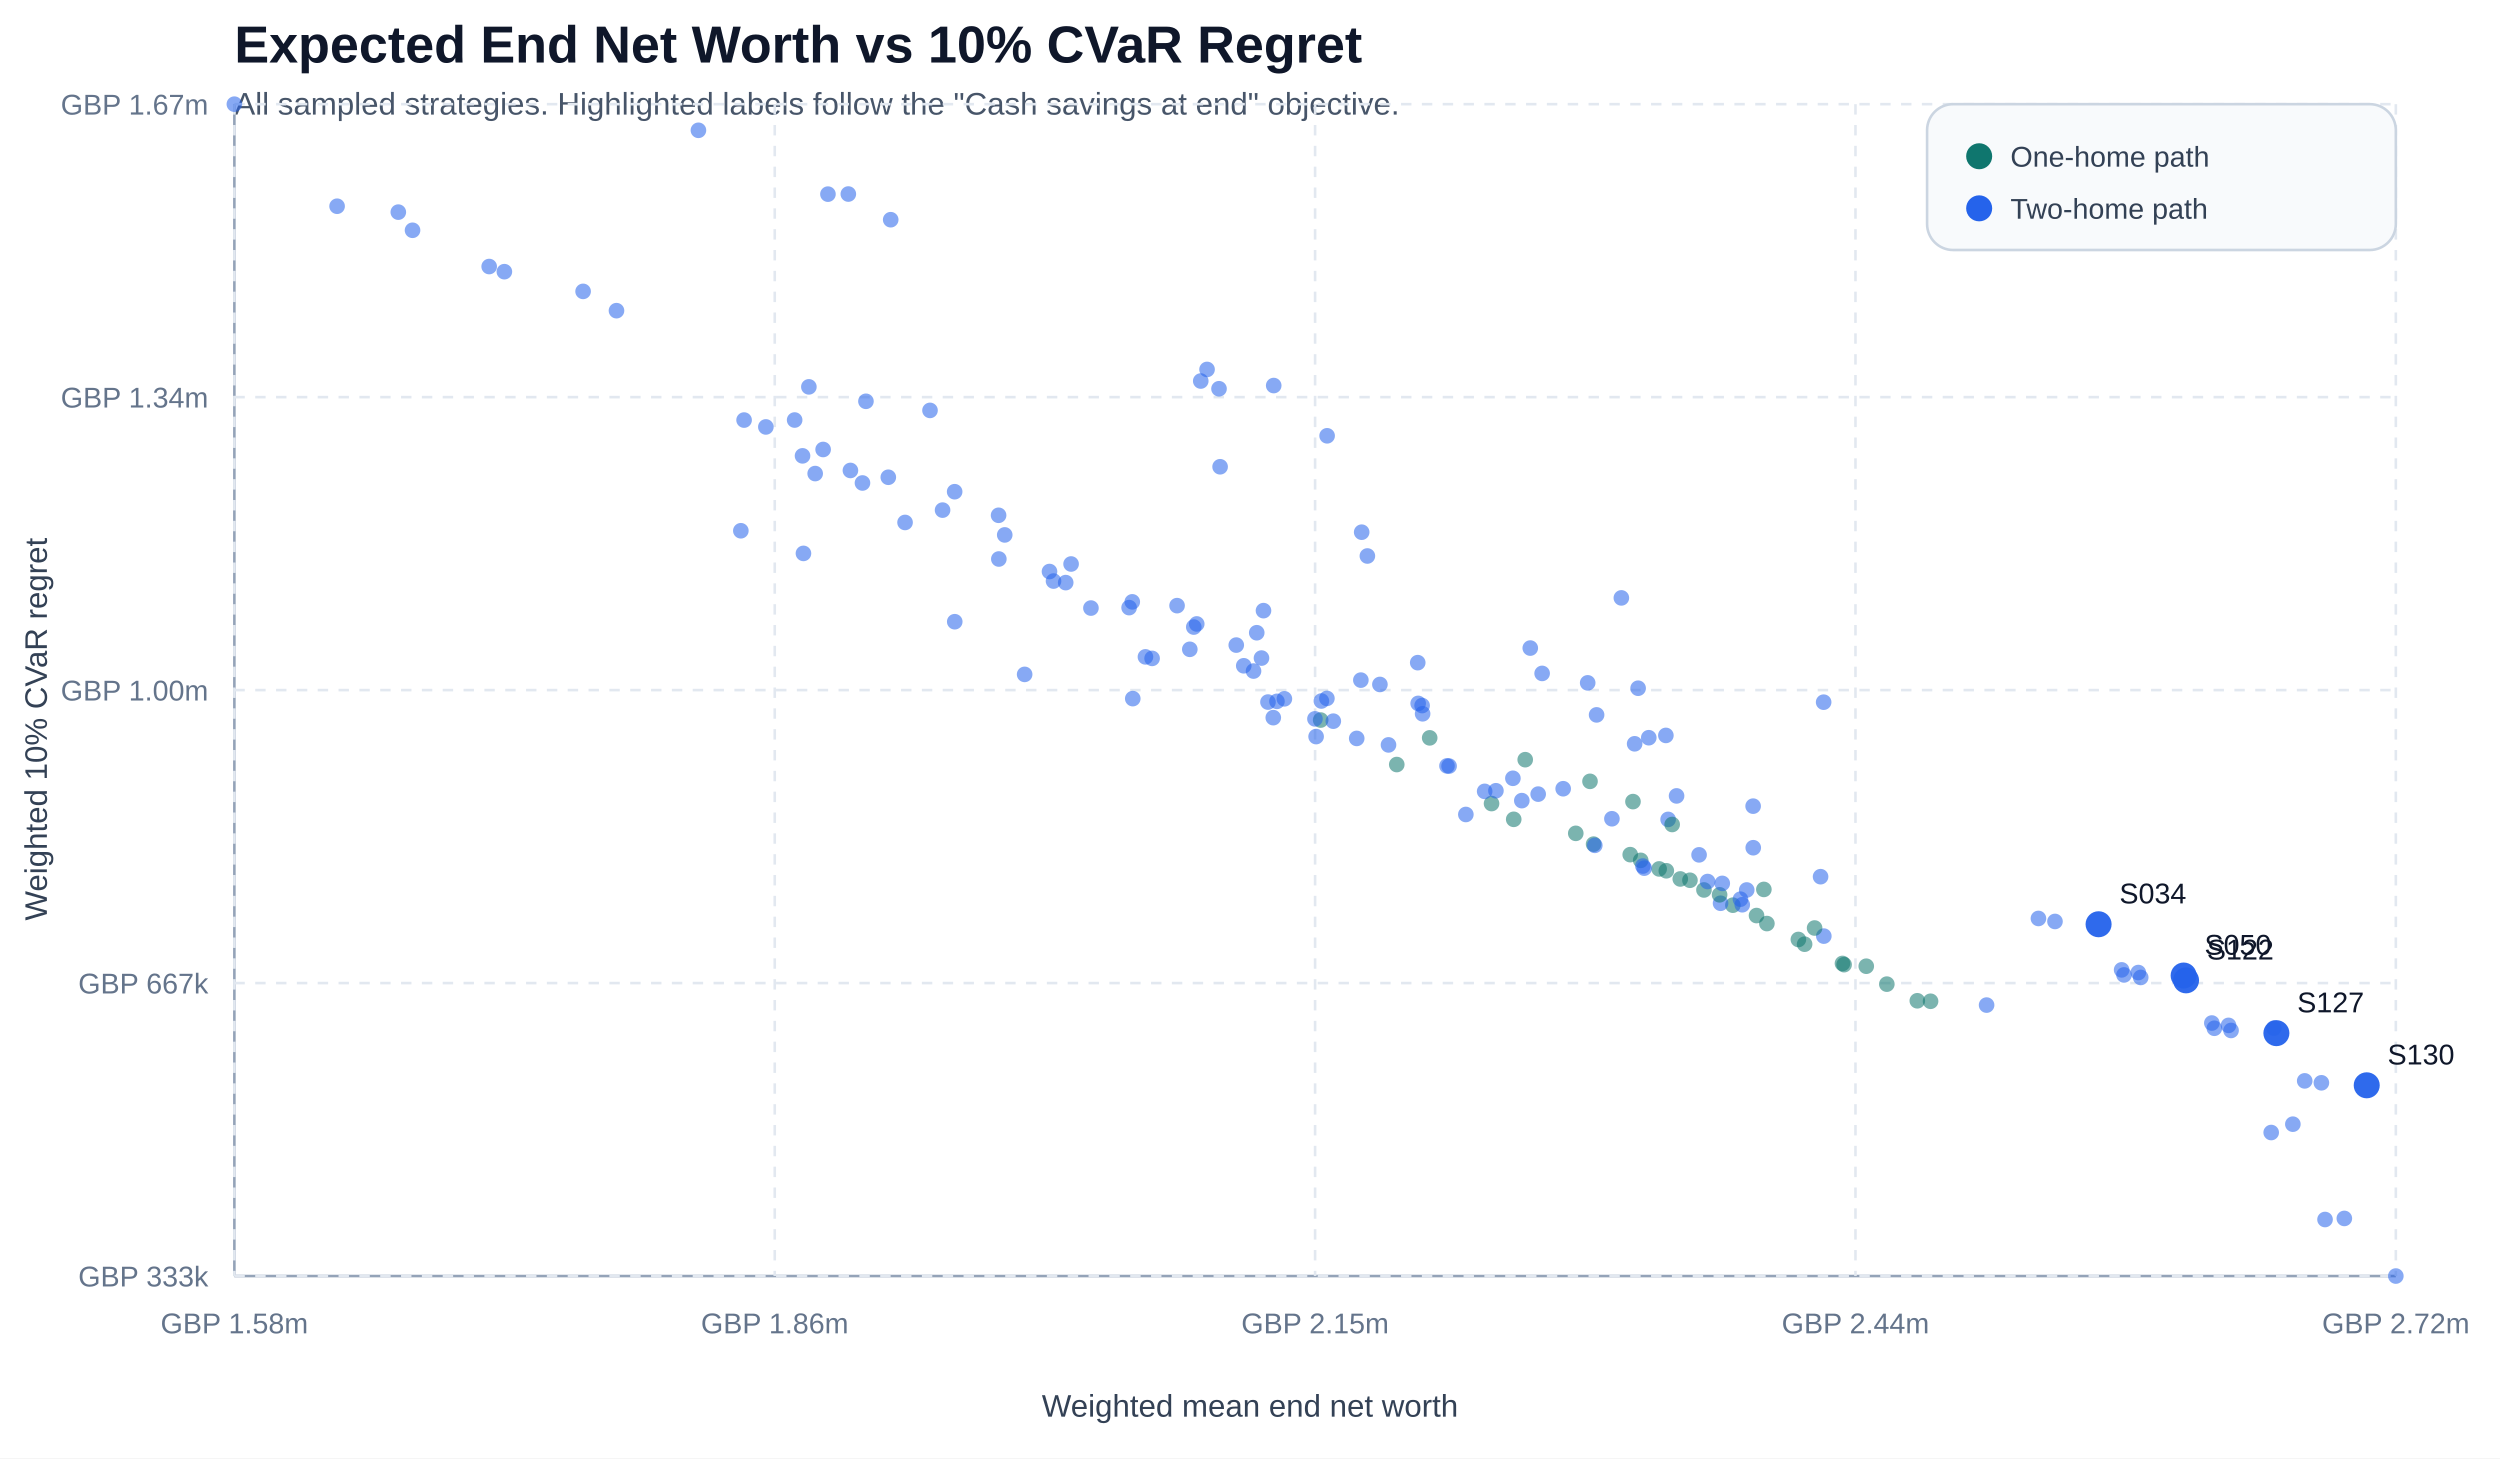
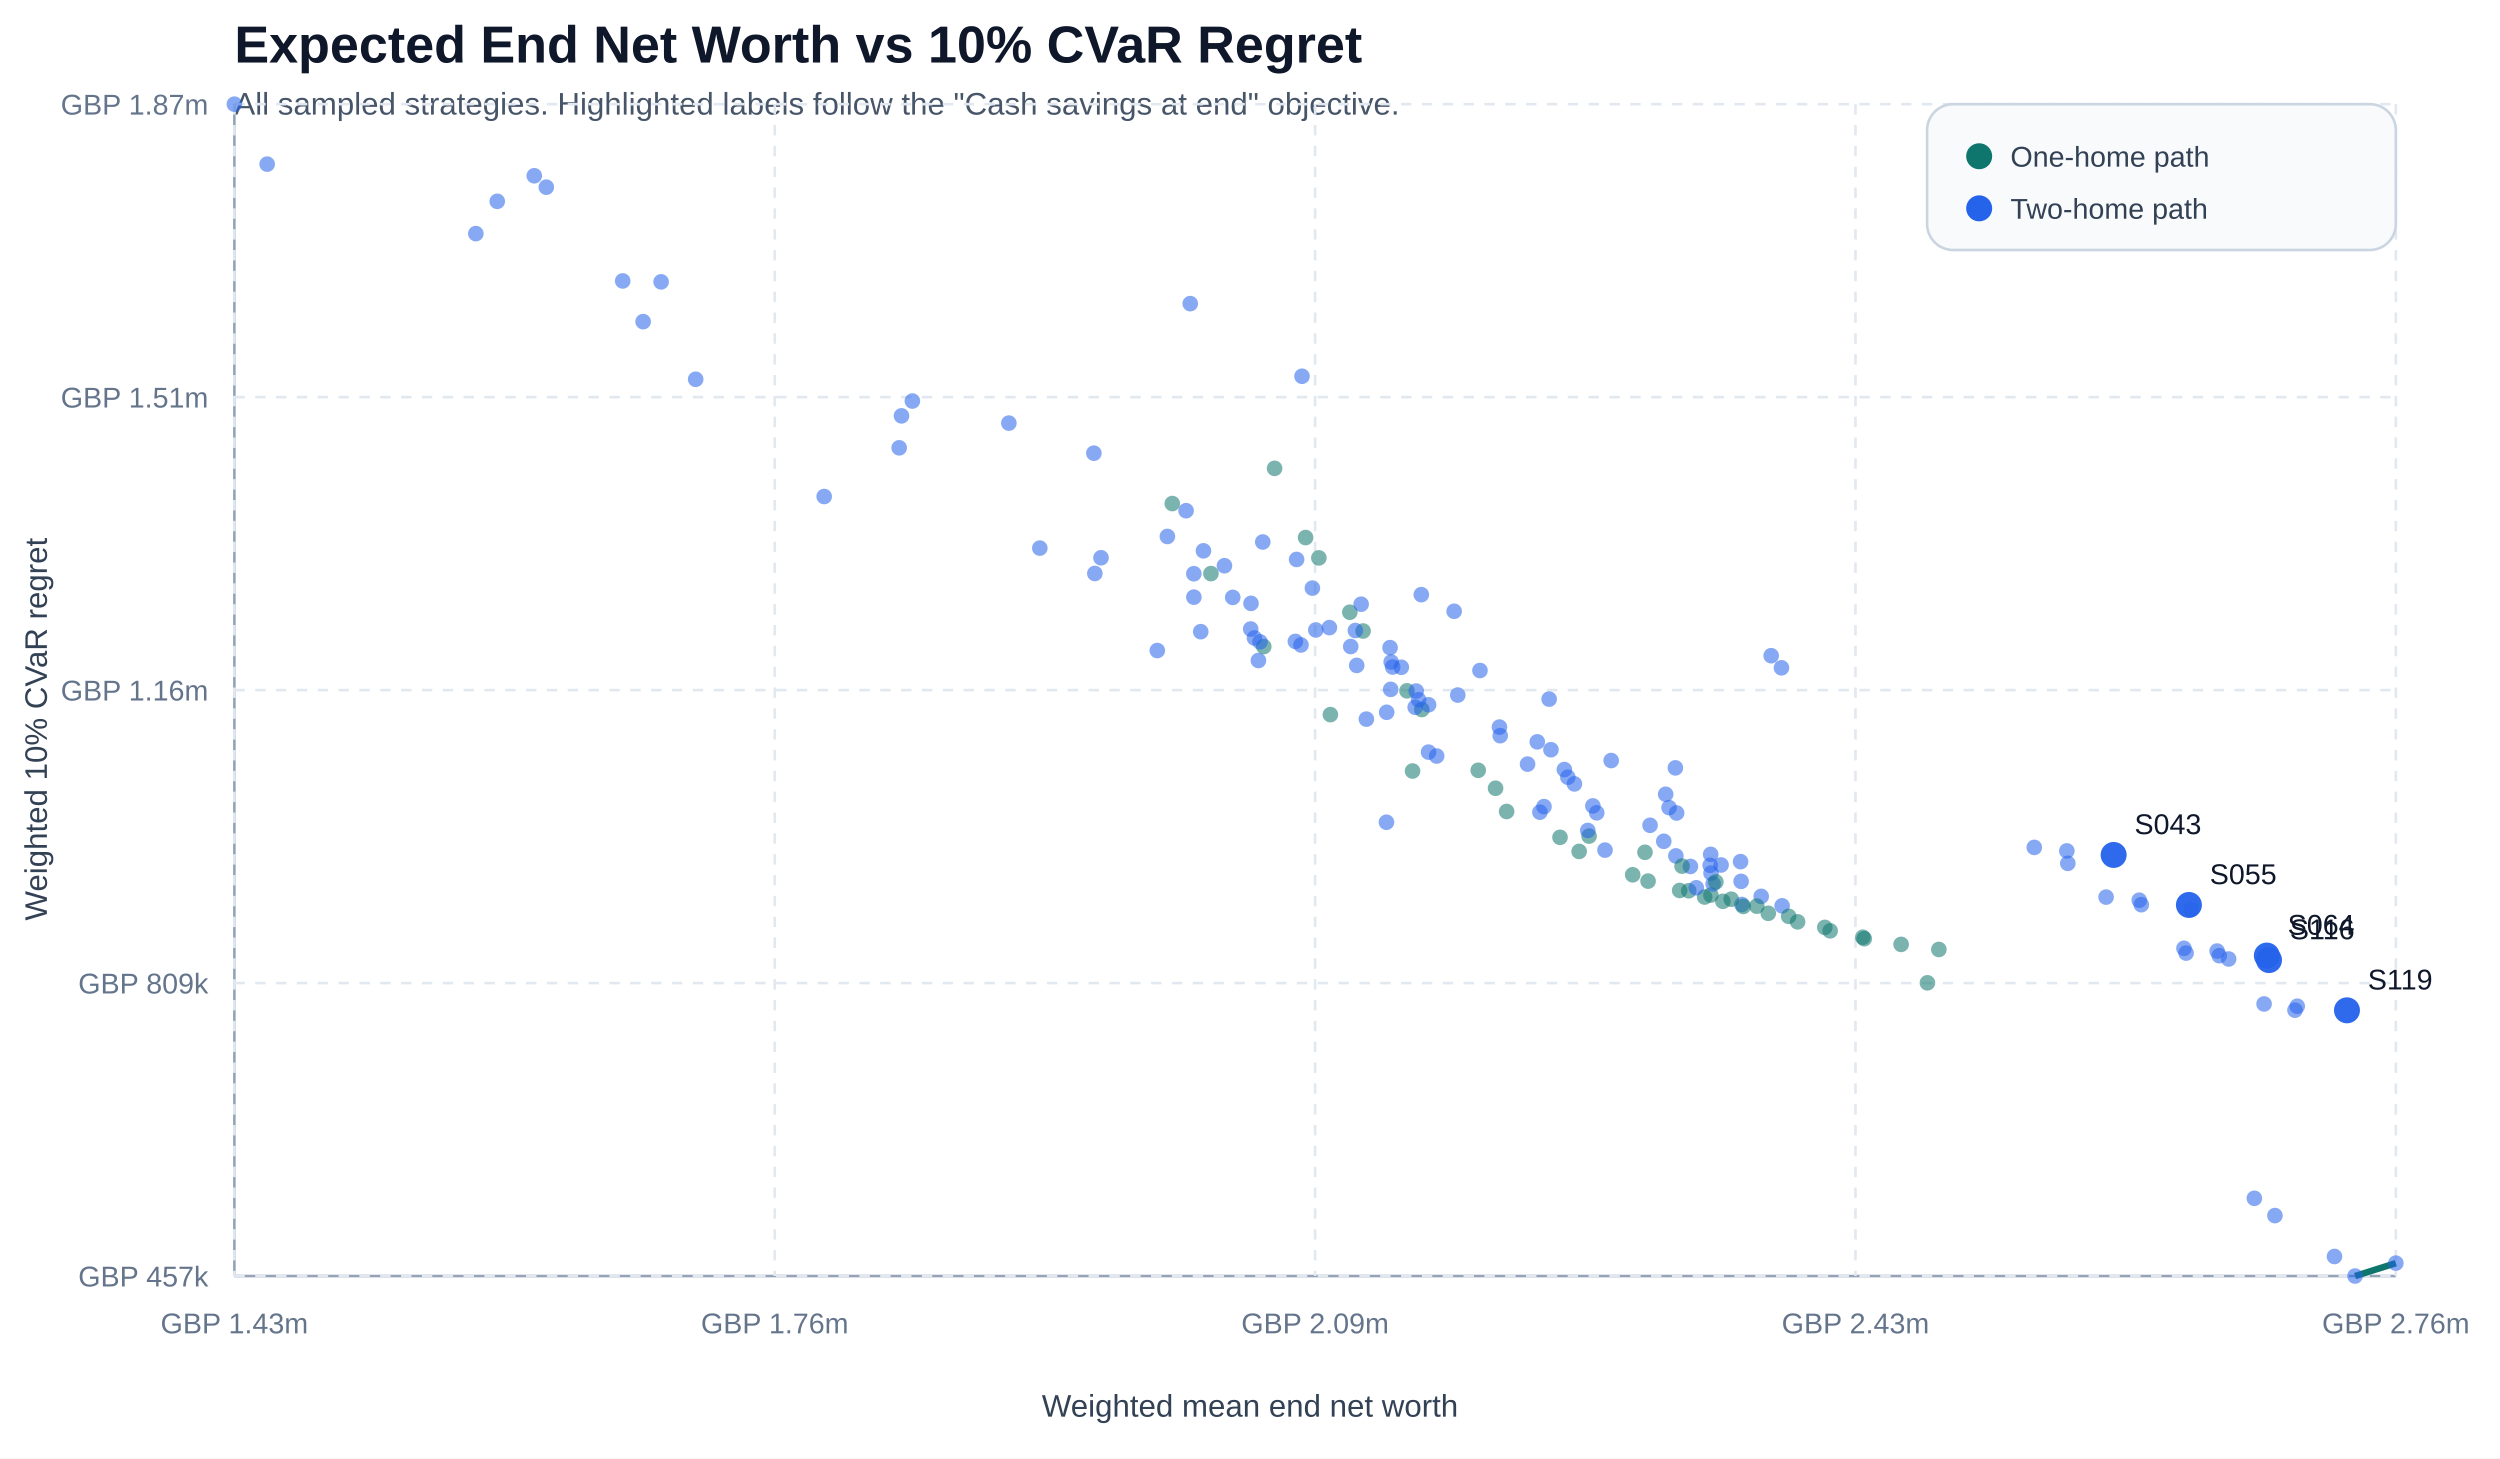
<svg xmlns="http://www.w3.org/2000/svg" width="960" height="560" viewBox="0 0 960 560">
  <rect width="960" height="560" fill="#ffffff" />
  <text x="90" y="24" font-size="20" font-family="Arial, sans-serif" font-weight="700" fill="#0f172a">Expected End Net Worth vs 10% CVaR Regret</text>
  <text x="90" y="44" font-size="12" font-family="Arial, sans-serif" fill="#475569">All sampled strategies. Highlighted labels follow the "Cash savings at end" objective.</text>
  <line x1="90" y1="490" x2="920" y2="490" stroke="#94a3b8" />
  <line x1="90" y1="40" x2="90" y2="490" stroke="#94a3b8" />
  <line x1="90" y1="40" x2="90" y2="490" stroke="#e2e8f0" stroke-dasharray="4 4" />
  <line x1="90" y1="490" x2="920" y2="490" stroke="#e2e8f0" stroke-dasharray="4 4" />
-   <text x="90" y="512" text-anchor="middle" font-size="11" font-family="Arial, sans-serif" fill="#64748b">GBP 1.58m</text>
-   <text x="80" y="494" text-anchor="end" font-size="11" font-family="Arial, sans-serif" fill="#64748b">GBP 333k</text>
+   <text x="90" y="512" text-anchor="middle" font-size="11" font-family="Arial, sans-serif" fill="#64748b">GBP 1.43m</text>
+   <text x="80" y="494" text-anchor="end" font-size="11" font-family="Arial, sans-serif" fill="#64748b">GBP 457k</text>
  <line x1="297.5" y1="40" x2="297.5" y2="490" stroke="#e2e8f0" stroke-dasharray="4 4" />
  <line x1="90" y1="377.5" x2="920" y2="377.5" stroke="#e2e8f0" stroke-dasharray="4 4" />
-   <text x="297.5" y="512" text-anchor="middle" font-size="11" font-family="Arial, sans-serif" fill="#64748b">GBP 1.86m</text>
-   <text x="80" y="381.5" text-anchor="end" font-size="11" font-family="Arial, sans-serif" fill="#64748b">GBP 667k</text>
+   <text x="297.5" y="512" text-anchor="middle" font-size="11" font-family="Arial, sans-serif" fill="#64748b">GBP 1.76m</text>
+   <text x="80" y="381.5" text-anchor="end" font-size="11" font-family="Arial, sans-serif" fill="#64748b">GBP 809k</text>
  <line x1="505" y1="40" x2="505" y2="490" stroke="#e2e8f0" stroke-dasharray="4 4" />
  <line x1="90" y1="265" x2="920" y2="265" stroke="#e2e8f0" stroke-dasharray="4 4" />
-   <text x="505" y="512" text-anchor="middle" font-size="11" font-family="Arial, sans-serif" fill="#64748b">GBP 2.15m</text>
-   <text x="80" y="269" text-anchor="end" font-size="11" font-family="Arial, sans-serif" fill="#64748b">GBP 1.00m</text>
+   <text x="505" y="512" text-anchor="middle" font-size="11" font-family="Arial, sans-serif" fill="#64748b">GBP 2.09m</text>
+   <text x="80" y="269" text-anchor="end" font-size="11" font-family="Arial, sans-serif" fill="#64748b">GBP 1.16m</text>
  <line x1="712.5" y1="40" x2="712.5" y2="490" stroke="#e2e8f0" stroke-dasharray="4 4" />
  <line x1="90" y1="152.5" x2="920" y2="152.5" stroke="#e2e8f0" stroke-dasharray="4 4" />
-   <text x="712.5" y="512" text-anchor="middle" font-size="11" font-family="Arial, sans-serif" fill="#64748b">GBP 2.44m</text>
-   <text x="80" y="156.5" text-anchor="end" font-size="11" font-family="Arial, sans-serif" fill="#64748b">GBP 1.34m</text>
+   <text x="712.5" y="512" text-anchor="middle" font-size="11" font-family="Arial, sans-serif" fill="#64748b">GBP 2.43m</text>
+   <text x="80" y="156.5" text-anchor="end" font-size="11" font-family="Arial, sans-serif" fill="#64748b">GBP 1.51m</text>
  <line x1="920" y1="40" x2="920" y2="490" stroke="#e2e8f0" stroke-dasharray="4 4" />
  <line x1="90" y1="40" x2="920" y2="40" stroke="#e2e8f0" stroke-dasharray="4 4" />
-   <text x="920" y="512" text-anchor="middle" font-size="11" font-family="Arial, sans-serif" fill="#64748b">GBP 2.72m</text>
-   <text x="80" y="44" text-anchor="end" font-size="11" font-family="Arial, sans-serif" fill="#64748b">GBP 1.67m</text>
-   <polyline points="920,490" fill="none" stroke="#0f766e" stroke-width="2.5" />
-   <circle cx="536.357" cy="293.584" r="3" fill="#0f766e" opacity="0.55" />
-   <circle cx="581.266" cy="314.62" r="3" fill="#0f766e" opacity="0.55" />
-   <circle cx="572.752" cy="308.566" r="3" fill="#0f766e" opacity="0.55" />
-   <circle cx="611.939" cy="324.148" r="3" fill="#0f766e" opacity="0.55" />
-   <circle cx="605.093" cy="320.006" r="3" fill="#0f766e" opacity="0.55" />
-   <circle cx="626.005" cy="328.182" r="3" fill="#0f766e" opacity="0.55" />
-   <circle cx="630.032" cy="330.374" r="3" fill="#0f766e" opacity="0.55" />
-   <circle cx="507.136" cy="276.5" r="3" fill="#0f766e" opacity="0.55" />
-   <circle cx="637.111" cy="333.664" r="3" fill="#0f766e" opacity="0.55" />
-   <circle cx="548.999" cy="283.337" r="3" fill="#0f766e" opacity="0.55" />
-   <circle cx="493.206" cy="268.352" r="3" fill="#2563eb" opacity="0.55" />
-   <circle cx="639.868" cy="334.378" r="3" fill="#0f766e" opacity="0.55" />
-   <circle cx="556.45" cy="294.17" r="3" fill="#2563eb" opacity="0.55" />
-   <circle cx="533.185" cy="286.042" r="3" fill="#2563eb" opacity="0.55" />
-   <circle cx="612.4" cy="324.614" r="3" fill="#2563eb" opacity="0.55" />
-   <circle cx="645.226" cy="337.518" r="3" fill="#0f766e" opacity="0.55" />
-   <circle cx="585.684" cy="291.719" r="3" fill="#0f766e" opacity="0.55" />
-   <circle cx="456.886" cy="249.338" r="3" fill="#2563eb" opacity="0.55" />
-   <circle cx="555.642" cy="294.105" r="3" fill="#2563eb" opacity="0.55" />
-   <circle cx="507.412" cy="269.185" r="3" fill="#2563eb" opacity="0.55" />
-   <circle cx="418.918" cy="233.496" r="3" fill="#2563eb" opacity="0.55" />
-   <circle cx="584.376" cy="307.441" r="3" fill="#2563eb" opacity="0.55" />
-   <circle cx="481.358" cy="257.686" r="3" fill="#2563eb" opacity="0.55" />
-   <circle cx="648.939" cy="338.018" r="3" fill="#0f766e" opacity="0.55" />
-   <circle cx="654.322" cy="341.744" r="3" fill="#0f766e" opacity="0.55" />
-   <circle cx="477.601" cy="255.661" r="3" fill="#2563eb" opacity="0.55" />
-   <circle cx="630.873" cy="332.556" r="3" fill="#2563eb" opacity="0.55" />
-   <circle cx="484.412" cy="252.699" r="3" fill="#2563eb" opacity="0.55" />
-   <circle cx="458.408" cy="240.79" r="3" fill="#2563eb" opacity="0.55" />
-   <circle cx="383.555" cy="214.656" r="3" fill="#2563eb" opacity="0.55" />
-   <circle cx="433.577" cy="233.325" r="3" fill="#2563eb" opacity="0.55" />
-   <circle cx="403.006" cy="219.469" r="3" fill="#2563eb" opacity="0.55" />
-   <circle cx="434.98" cy="268.269" r="3" fill="#2563eb" opacity="0.55" />
-   <circle cx="610.562" cy="300.037" r="3" fill="#0f766e" opacity="0.55" />
-   <circle cx="544.574" cy="270.106" r="3" fill="#2563eb" opacity="0.55" />
-   <circle cx="529.886" cy="262.833" r="3" fill="#2563eb" opacity="0.55" />
-   <circle cx="411.298" cy="216.575" r="3" fill="#2563eb" opacity="0.55" />
-   <circle cx="670.74" cy="341.754" r="3" fill="#2563eb" opacity="0.55" />
-   <circle cx="673.203" cy="309.56" r="3" fill="#2563eb" opacity="0.55" />
-   <circle cx="511.989" cy="276.93" r="3" fill="#2563eb" opacity="0.55" />
-   <circle cx="665.429" cy="347.592" r="3" fill="#0f766e" opacity="0.55" />
-   <circle cx="669.032" cy="347.423" r="3" fill="#2563eb" opacity="0.55" />
-   <circle cx="590.659" cy="304.942" r="3" fill="#2563eb" opacity="0.55" />
-   <circle cx="409.229" cy="223.723" r="3" fill="#2563eb" opacity="0.55" />
-   <circle cx="347.541" cy="200.623" r="3" fill="#2563eb" opacity="0.55" />
-   <circle cx="673.246" cy="325.525" r="3" fill="#2563eb" opacity="0.55" />
-   <circle cx="509.531" cy="268.19" r="3" fill="#2563eb" opacity="0.55" />
-   <circle cx="434.792" cy="231.111" r="3" fill="#2563eb" opacity="0.55" />
-   <circle cx="660.694" cy="346.85" r="3" fill="#2563eb" opacity="0.55" />
-   <circle cx="361.945" cy="195.886" r="3" fill="#2563eb" opacity="0.55" />
-   <circle cx="385.816" cy="205.407" r="3" fill="#2563eb" opacity="0.55" />
-   <circle cx="600.258" cy="302.873" r="3" fill="#2563eb" opacity="0.55" />
-   <circle cx="643.803" cy="305.628" r="3" fill="#2563eb" opacity="0.55" />
-   <circle cx="920" cy="490" r="3" fill="#2563eb" opacity="0.55" />
-   <circle cx="668.329" cy="345.286" r="3" fill="#2563eb" opacity="0.55" />
-   <circle cx="618.974" cy="314.402" r="3" fill="#2563eb" opacity="0.55" />
-   <circle cx="633.128" cy="283.283" r="3" fill="#2563eb" opacity="0.55" />
-   <circle cx="490.347" cy="269.316" r="3" fill="#2563eb" opacity="0.55" />
-   <circle cx="652.444" cy="328.262" r="3" fill="#2563eb" opacity="0.55" />
-   <circle cx="592.178" cy="258.593" r="3" fill="#2563eb" opacity="0.55" />
-   <circle cx="639.697" cy="282.403" r="3" fill="#2563eb" opacity="0.55" />
-   <circle cx="678.488" cy="354.647" r="3" fill="#0f766e" opacity="0.55" />
-   <circle cx="580.952" cy="298.865" r="3" fill="#2563eb" opacity="0.55" />
-   <circle cx="640.558" cy="314.653" r="3" fill="#2563eb" opacity="0.55" />
-   <circle cx="900.225" cy="467.879" r="3" fill="#2563eb" opacity="0.55" />
-   <circle cx="700.348" cy="359.465" r="3" fill="#2563eb" opacity="0.55" />
-   <circle cx="892.812" cy="468.293" r="3" fill="#2563eb" opacity="0.55" />
-   <circle cx="520.978" cy="283.553" r="3" fill="#2563eb" opacity="0.55" />
-   <circle cx="562.885" cy="312.762" r="3" fill="#2563eb" opacity="0.55" />
-   <circle cx="341.109" cy="183.266" r="3" fill="#2563eb" opacity="0.55" />
-   <circle cx="660.326" cy="343.607" r="3" fill="#0f766e" opacity="0.55" />
-   <circle cx="629.04" cy="264.281" r="3" fill="#2563eb" opacity="0.55" />
-   <circle cx="504.938" cy="276.045" r="3" fill="#2563eb" opacity="0.55" />
-   <circle cx="872.139" cy="434.892" r="3" fill="#2563eb" opacity="0.55" />
-   <circle cx="880.457" cy="431.684" r="3" fill="#2563eb" opacity="0.55" />
-   <circle cx="326.561" cy="180.656" r="3" fill="#2563eb" opacity="0.55" />
-   <circle cx="313.028" cy="181.851" r="3" fill="#2563eb" opacity="0.55" />
-   <circle cx="908.824" cy="416.758" r="5" fill="#2563eb" opacity="0.95" />
-   <text x="916.824" y="408.758" font-size="11" font-family="Arial, sans-serif" fill="#0f172a">S130</text>
-   <circle cx="331.189" cy="185.466" r="3" fill="#2563eb" opacity="0.55" />
-   <circle cx="587.624" cy="248.859" r="3" fill="#2563eb" opacity="0.55" />
-   <circle cx="891.417" cy="415.797" r="3" fill="#2563eb" opacity="0.55" />
-   <circle cx="609.672" cy="262.217" r="3" fill="#2563eb" opacity="0.55" />
-   <circle cx="692.968" cy="362.573" r="3" fill="#0f766e" opacity="0.55" />
-   <circle cx="474.724" cy="247.715" r="3" fill="#2563eb" opacity="0.55" />
-   <circle cx="885.004" cy="415.056" r="3" fill="#2563eb" opacity="0.55" />
-   <circle cx="661.35" cy="339.225" r="3" fill="#2563eb" opacity="0.55" />
-   <circle cx="655.727" cy="338.509" r="3" fill="#2563eb" opacity="0.55" />
-   <circle cx="294.089" cy="163.942" r="3" fill="#2563eb" opacity="0.55" />
-   <circle cx="613.092" cy="274.515" r="3" fill="#2563eb" opacity="0.55" />
-   <circle cx="627.702" cy="285.619" r="3" fill="#2563eb" opacity="0.55" />
-   <circle cx="874.133" cy="396.731" r="5" fill="#2563eb" opacity="0.95" />
-   <text x="882.133" y="388.731" font-size="11" font-family="Arial, sans-serif" fill="#0f172a">S127</text>
-   <circle cx="525.074" cy="213.501" r="3" fill="#2563eb" opacity="0.55" />
-   <circle cx="873.165" cy="394.814" r="3" fill="#2563eb" opacity="0.55" />
-   <circle cx="285.73" cy="161.307" r="3" fill="#2563eb" opacity="0.55" />
-   <circle cx="485.18" cy="234.486" r="3" fill="#2563eb" opacity="0.55" />
-   <circle cx="316.08" cy="172.604" r="3" fill="#2563eb" opacity="0.55" />
-   <circle cx="856.726" cy="395.698" r="3" fill="#2563eb" opacity="0.55" />
-   <circle cx="570.106" cy="303.885" r="3" fill="#2563eb" opacity="0.55" />
-   <circle cx="855.759" cy="393.746" r="3" fill="#2563eb" opacity="0.55" />
-   <circle cx="574.432" cy="303.65" r="3" fill="#2563eb" opacity="0.55" />
-   <circle cx="850.313" cy="394.852" r="3" fill="#2563eb" opacity="0.55" />
-   <circle cx="849.345" cy="392.844" r="3" fill="#2563eb" opacity="0.55" />
-   <circle cx="708.137" cy="370.435" r="3" fill="#0f766e" opacity="0.55" />
-   <circle cx="762.85" cy="385.955" r="3" fill="#2563eb" opacity="0.55" />
-   <circle cx="522.567" cy="261.167" r="3" fill="#2563eb" opacity="0.55" />
-   <circle cx="839.442" cy="376.455" r="5" fill="#2563eb" opacity="0.95" />
-   <text x="847.442" y="368.455" font-size="11" font-family="Arial, sans-serif" fill="#0f172a">S122</text>
-   <circle cx="699.1" cy="336.646" r="3" fill="#2563eb" opacity="0.55" />
-   <circle cx="838.519" cy="374.605" r="5" fill="#2563eb" opacity="0.95" />
-   <text x="846.519" y="366.605" font-size="11" font-family="Arial, sans-serif" fill="#0f172a">S050</text>
-   <circle cx="442.407" cy="252.821" r="3" fill="#2563eb" opacity="0.55" />
-   <circle cx="822.035" cy="375.343" r="3" fill="#2563eb" opacity="0.55" />
-   <circle cx="439.851" cy="252.237" r="3" fill="#2563eb" opacity="0.55" />
-   <circle cx="821.115" cy="373.46" r="3" fill="#2563eb" opacity="0.55" />
-   <circle cx="544.408" cy="254.459" r="3" fill="#2563eb" opacity="0.55" />
-   <circle cx="546.088" cy="270.938" r="3" fill="#2563eb" opacity="0.55" />
-   <circle cx="815.622" cy="374.372" r="3" fill="#2563eb" opacity="0.55" />
-   <circle cx="814.703" cy="372.432" r="3" fill="#2563eb" opacity="0.55" />
-   <circle cx="627.063" cy="307.816" r="3" fill="#0f766e" opacity="0.55" />
-   <circle cx="631.384" cy="333.375" r="3" fill="#2563eb" opacity="0.55" />
-   <circle cx="366.622" cy="238.738" r="3" fill="#2563eb" opacity="0.55" />
-   <circle cx="468.519" cy="179.238" r="3" fill="#2563eb" opacity="0.55" />
-   <circle cx="522.884" cy="204.362" r="3" fill="#2563eb" opacity="0.55" />
-   <circle cx="741.334" cy="384.488" r="3" fill="#0f766e" opacity="0.55" />
-   <circle cx="736.248" cy="384.299" r="3" fill="#0f766e" opacity="0.55" />
-   <circle cx="482.589" cy="242.973" r="3" fill="#2563eb" opacity="0.55" />
-   <circle cx="805.856" cy="354.913" r="5" fill="#2563eb" opacity="0.95" />
-   <text x="813.856" y="346.913" font-size="11" font-family="Arial, sans-serif" fill="#0f172a">S034</text>
-   <circle cx="459.547" cy="239.593" r="3" fill="#2563eb" opacity="0.55" />
-   <circle cx="724.542" cy="377.911" r="3" fill="#0f766e" opacity="0.55" />
-   <circle cx="789.113" cy="353.842" r="3" fill="#2563eb" opacity="0.55" />
-   <circle cx="674.506" cy="351.573" r="3" fill="#0f766e" opacity="0.55" />
-   <circle cx="782.758" cy="352.689" r="3" fill="#2563eb" opacity="0.55" />
-   <circle cx="716.645" cy="371.027" r="3" fill="#0f766e" opacity="0.55" />
-   <circle cx="707.506" cy="369.962" r="3" fill="#0f766e" opacity="0.55" />
-   <circle cx="690.578" cy="360.757" r="3" fill="#0f766e" opacity="0.55" />
-   <circle cx="696.806" cy="356.356" r="3" fill="#0f766e" opacity="0.55" />
-   <circle cx="488.939" cy="275.579" r="3" fill="#2563eb" opacity="0.55" />
-   <circle cx="505.385" cy="282.846" r="3" fill="#2563eb" opacity="0.55" />
-   <circle cx="677.325" cy="341.54" r="3" fill="#0f766e" opacity="0.55" />
-   <circle cx="642.112" cy="316.605" r="3" fill="#0f766e" opacity="0.55" />
-   <circle cx="393.461" cy="258.964" r="3" fill="#2563eb" opacity="0.55" />
-   <circle cx="700.278" cy="269.639" r="3" fill="#2563eb" opacity="0.55" />
-   <circle cx="404.552" cy="223.127" r="3" fill="#2563eb" opacity="0.55" />
-   <circle cx="546.282" cy="274.095" r="3" fill="#2563eb" opacity="0.55" />
-   <circle cx="622.601" cy="229.591" r="3" fill="#2563eb" opacity="0.55" />
-   <circle cx="486.902" cy="269.593" r="3" fill="#2563eb" opacity="0.55" />
-   <circle cx="461.087" cy="146.311" r="3" fill="#2563eb" opacity="0.55" />
-   <circle cx="332.522" cy="154.1" r="3" fill="#2563eb" opacity="0.55" />
-   <circle cx="451.993" cy="232.566" r="3" fill="#2563eb" opacity="0.55" />
-   <circle cx="284.484" cy="203.813" r="3" fill="#2563eb" opacity="0.55" />
-   <circle cx="509.613" cy="167.347" r="3" fill="#2563eb" opacity="0.55" />
-   <circle cx="463.509" cy="141.868" r="3" fill="#2563eb" opacity="0.55" />
-   <circle cx="489.105" cy="148.053" r="3" fill="#2563eb" opacity="0.55" />
-   <circle cx="308.525" cy="212.506" r="3" fill="#2563eb" opacity="0.55" />
-   <circle cx="383.457" cy="197.872" r="3" fill="#2563eb" opacity="0.55" />
-   <circle cx="366.585" cy="188.816" r="3" fill="#2563eb" opacity="0.55" />
-   <circle cx="468.102" cy="149.28" r="3" fill="#2563eb" opacity="0.55" />
-   <circle cx="357.123" cy="157.594" r="3" fill="#2563eb" opacity="0.55" />
-   <circle cx="310.607" cy="148.556" r="3" fill="#2563eb" opacity="0.55" />
-   <circle cx="308.172" cy="175.047" r="3" fill="#2563eb" opacity="0.55" />
-   <circle cx="342.029" cy="84.367" r="3" fill="#2563eb" opacity="0.55" />
-   <circle cx="223.911" cy="111.892" r="3" fill="#2563eb" opacity="0.55" />
-   <circle cx="305.141" cy="161.291" r="3" fill="#2563eb" opacity="0.55" />
-   <circle cx="236.728" cy="119.298" r="3" fill="#2563eb" opacity="0.55" />
-   <circle cx="268.195" cy="50.037" r="3" fill="#2563eb" opacity="0.55" />
-   <circle cx="152.951" cy="81.459" r="3" fill="#2563eb" opacity="0.55" />
-   <circle cx="193.678" cy="104.325" r="3" fill="#2563eb" opacity="0.55" />
-   <circle cx="325.758" cy="74.51" r="3" fill="#2563eb" opacity="0.55" />
-   <circle cx="317.931" cy="74.55" r="3" fill="#2563eb" opacity="0.55" />
-   <circle cx="187.846" cy="102.351" r="3" fill="#2563eb" opacity="0.55" />
-   <circle cx="158.413" cy="88.43" r="3" fill="#2563eb" opacity="0.55" />
-   <circle cx="129.443" cy="79.194" r="3" fill="#2563eb" opacity="0.55" />
+   <text x="920" y="512" text-anchor="middle" font-size="11" font-family="Arial, sans-serif" fill="#64748b">GBP 2.76m</text>
+   <text x="80" y="44" text-anchor="end" font-size="11" font-family="Arial, sans-serif" fill="#64748b">GBP 1.87m</text>
+   <polyline points="904.342,490 920,485.042" fill="none" stroke="#0f766e" stroke-width="2.5" />
+   <circle cx="574.293" cy="302.694" r="3" fill="#0f766e" opacity="0.55" />
+   <circle cx="606.39" cy="326.947" r="3" fill="#0f766e" opacity="0.55" />
+   <circle cx="567.637" cy="295.797" r="3" fill="#0f766e" opacity="0.55" />
+   <circle cx="599.043" cy="321.527" r="3" fill="#0f766e" opacity="0.55" />
+   <circle cx="632.859" cy="338.345" r="3" fill="#0f766e" opacity="0.55" />
+   <circle cx="626.951" cy="335.919" r="3" fill="#0f766e" opacity="0.55" />
+   <circle cx="644.997" cy="341.936" r="3" fill="#0f766e" opacity="0.55" />
+   <circle cx="540.278" cy="265.282" r="3" fill="#0f766e" opacity="0.55" />
+   <circle cx="545.984" cy="272.467" r="3" fill="#0f766e" opacity="0.55" />
+   <circle cx="648.472" cy="342.051" r="3" fill="#0f766e" opacity="0.55" />
+   <circle cx="542.421" cy="296.072" r="3" fill="#0f766e" opacity="0.55" />
+   <circle cx="654.581" cy="344.462" r="3" fill="#0f766e" opacity="0.55" />
+   <circle cx="591.321" cy="311.881" r="3" fill="#2563eb" opacity="0.55" />
+   <circle cx="578.546" cy="311.612" r="3" fill="#0f766e" opacity="0.55" />
+   <circle cx="510.866" cy="274.414" r="3" fill="#0f766e" opacity="0.55" />
+   <circle cx="656.96" cy="343.698" r="3" fill="#0f766e" opacity="0.55" />
+   <circle cx="524.688" cy="276.14" r="3" fill="#2563eb" opacity="0.55" />
+   <circle cx="610.203" cy="321.057" r="3" fill="#0f766e" opacity="0.55" />
+   <circle cx="661.583" cy="346.105" r="3" fill="#0f766e" opacity="0.55" />
+   <circle cx="548.556" cy="288.819" r="3" fill="#2563eb" opacity="0.55" />
+   <circle cx="559.784" cy="266.905" r="3" fill="#2563eb" opacity="0.55" />
+   <circle cx="518.334" cy="235.093" r="3" fill="#0f766e" opacity="0.55" />
+   <circle cx="651.364" cy="340.913" r="3" fill="#2563eb" opacity="0.55" />
+   <circle cx="668.889" cy="347.326" r="3" fill="#2563eb" opacity="0.55" />
+   <circle cx="523.427" cy="242.306" r="3" fill="#0f766e" opacity="0.55" />
+   <circle cx="483.24" cy="253.635" r="3" fill="#2563eb" opacity="0.55" />
+   <circle cx="611.655" cy="309.472" r="3" fill="#2563eb" opacity="0.55" />
+   <circle cx="616.324" cy="326.442" r="3" fill="#2563eb" opacity="0.55" />
+   <circle cx="461.084" cy="242.564" r="3" fill="#2563eb" opacity="0.55" />
+   <circle cx="586.582" cy="293.422" r="3" fill="#2563eb" opacity="0.55" />
+   <circle cx="485.285" cy="248.291" r="3" fill="#0f766e" opacity="0.55" />
+   <circle cx="643.535" cy="328.665" r="3" fill="#2563eb" opacity="0.55" />
+   <circle cx="543.816" cy="265.368" r="3" fill="#2563eb" opacity="0.55" />
+   <circle cx="664.788" cy="345.302" r="3" fill="#0f766e" opacity="0.55" />
+   <circle cx="533.779" cy="248.696" r="3" fill="#2563eb" opacity="0.55" />
+   <circle cx="590.314" cy="284.871" r="3" fill="#2563eb" opacity="0.55" />
+   <circle cx="669.432" cy="348.064" r="3" fill="#0f766e" opacity="0.55" />
+   <circle cx="520.454" cy="242.124" r="3" fill="#2563eb" opacity="0.55" />
+   <circle cx="499.584" cy="247.664" r="3" fill="#2563eb" opacity="0.55" />
+   <circle cx="592.889" cy="309.735" r="3" fill="#2563eb" opacity="0.55" />
+   <circle cx="518.679" cy="248.267" r="3" fill="#2563eb" opacity="0.55" />
+   <circle cx="649.118" cy="332.711" r="3" fill="#2563eb" opacity="0.55" />
+   <circle cx="657.035" cy="335.291" r="3" fill="#2563eb" opacity="0.55" />
+   <circle cx="600.718" cy="295.51" r="3" fill="#2563eb" opacity="0.55" />
+   <circle cx="576.086" cy="282.498" r="3" fill="#2563eb" opacity="0.55" />
+   <circle cx="657.843" cy="339.416" r="3" fill="#2563eb" opacity="0.55" />
+   <circle cx="575.786" cy="279.2" r="3" fill="#2563eb" opacity="0.55" />
+   <circle cx="594.867" cy="268.46" r="3" fill="#2563eb" opacity="0.55" />
+   <circle cx="505.269" cy="241.91" r="3" fill="#2563eb" opacity="0.55" />
+   <circle cx="544.746" cy="268.709" r="3" fill="#2563eb" opacity="0.55" />
+   <circle cx="609.711" cy="318.892" r="3" fill="#2563eb" opacity="0.55" />
+   <circle cx="631.671" cy="327.277" r="3" fill="#0f766e" opacity="0.55" />
+   <circle cx="633.622" cy="316.911" r="3" fill="#2563eb" opacity="0.55" />
+   <circle cx="483.857" cy="246.472" r="3" fill="#2563eb" opacity="0.55" />
+   <circle cx="545.781" cy="228.351" r="3" fill="#2563eb" opacity="0.55" />
+   <circle cx="532.487" cy="273.521" r="3" fill="#2563eb" opacity="0.55" />
+   <circle cx="520.973" cy="255.519" r="3" fill="#2563eb" opacity="0.55" />
+   <circle cx="639.62" cy="305.001" r="3" fill="#2563eb" opacity="0.55" />
+   <circle cx="522.677" cy="232.023" r="3" fill="#2563eb" opacity="0.55" />
+   <circle cx="638.886" cy="323.055" r="3" fill="#2563eb" opacity="0.55" />
+   <circle cx="558.394" cy="234.734" r="3" fill="#2563eb" opacity="0.55" />
+   <circle cx="679.017" cy="350.703" r="3" fill="#0f766e" opacity="0.55" />
+   <circle cx="668.584" cy="338.443" r="3" fill="#2563eb" opacity="0.55" />
+   <circle cx="613.152" cy="312.122" r="3" fill="#2563eb" opacity="0.55" />
+   <circle cx="604.578" cy="301.014" r="3" fill="#2563eb" opacity="0.55" />
+   <circle cx="503.961" cy="225.834" r="3" fill="#2563eb" opacity="0.55" />
+   <circle cx="399.288" cy="210.473" r="3" fill="#2563eb" opacity="0.55" />
+   <circle cx="668.381" cy="330.865" r="3" fill="#2563eb" opacity="0.55" />
+   <circle cx="684.335" cy="347.836" r="3" fill="#2563eb" opacity="0.55" />
+   <circle cx="534.027" cy="264.721" r="3" fill="#2563eb" opacity="0.55" />
+   <circle cx="534.214" cy="254.203" r="3" fill="#2563eb" opacity="0.55" />
+   <circle cx="497.422" cy="246.308" r="3" fill="#2563eb" opacity="0.55" />
+   <circle cx="420.418" cy="220.207" r="3" fill="#2563eb" opacity="0.55" />
+   <circle cx="676.298" cy="344.212" r="3" fill="#2563eb" opacity="0.55" />
+   <circle cx="551.676" cy="290.309" r="3" fill="#2563eb" opacity="0.55" />
+   <circle cx="548.59" cy="270.636" r="3" fill="#2563eb" opacity="0.55" />
+   <circle cx="422.788" cy="214.184" r="3" fill="#2563eb" opacity="0.55" />
+   <circle cx="510.488" cy="241.005" r="3" fill="#2563eb" opacity="0.55" />
+   <circle cx="480.386" cy="231.698" r="3" fill="#2563eb" opacity="0.55" />
+   <circle cx="480.268" cy="241.547" r="3" fill="#2563eb" opacity="0.55" />
+   <circle cx="660.893" cy="332.155" r="3" fill="#2563eb" opacity="0.55" />
+   <circle cx="920" cy="485.042" r="3" fill="#2563eb" opacity="0.55" />
+   <circle cx="904.342" cy="490" r="3" fill="#2563eb" opacity="0.55" />
+   <circle cx="543.431" cy="271.593" r="3" fill="#2563eb" opacity="0.55" />
+   <circle cx="481.699" cy="244.968" r="3" fill="#2563eb" opacity="0.55" />
+   <circle cx="602.049" cy="298.45" r="3" fill="#2563eb" opacity="0.55" />
+   <circle cx="473.366" cy="229.398" r="3" fill="#2563eb" opacity="0.55" />
+   <circle cx="534.785" cy="256.137" r="3" fill="#2563eb" opacity="0.55" />
+   <circle cx="896.444" cy="482.493" r="3" fill="#2563eb" opacity="0.55" />
+   <circle cx="690.286" cy="353.979" r="3" fill="#0f766e" opacity="0.55" />
+   <circle cx="595.564" cy="287.891" r="3" fill="#2563eb" opacity="0.55" />
+   <circle cx="458.432" cy="220.312" r="3" fill="#2563eb" opacity="0.55" />
+   <circle cx="656.902" cy="328.075" r="3" fill="#2563eb" opacity="0.55" />
+   <circle cx="674.613" cy="347.968" r="3" fill="#0f766e" opacity="0.55" />
+   <circle cx="873.571" cy="466.783" r="3" fill="#2563eb" opacity="0.55" />
+   <circle cx="497.897" cy="214.827" r="3" fill="#2563eb" opacity="0.55" />
+   <circle cx="865.673" cy="460.151" r="3" fill="#2563eb" opacity="0.55" />
+   <circle cx="458.446" cy="229.307" r="3" fill="#2563eb" opacity="0.55" />
+   <circle cx="538.111" cy="256.237" r="3" fill="#2563eb" opacity="0.55" />
+   <circle cx="643.825" cy="312.187" r="3" fill="#2563eb" opacity="0.55" />
+   <circle cx="656.705" cy="332.267" r="3" fill="#2563eb" opacity="0.55" />
+   <circle cx="501.344" cy="206.422" r="3" fill="#0f766e" opacity="0.55" />
+   <circle cx="640.922" cy="310.121" r="3" fill="#2563eb" opacity="0.55" />
+   <circle cx="470.189" cy="217.24" r="3" fill="#2563eb" opacity="0.55" />
+   <circle cx="702.781" cy="357.438" r="3" fill="#0f766e" opacity="0.55" />
+   <circle cx="464.997" cy="220.257" r="3" fill="#0f766e" opacity="0.55" />
+   <circle cx="448.28" cy="206.004" r="3" fill="#2563eb" opacity="0.55" />
+   <circle cx="618.691" cy="292.05" r="3" fill="#2563eb" opacity="0.55" />
+   <circle cx="462.122" cy="211.518" r="3" fill="#2563eb" opacity="0.55" />
+   <circle cx="506.44" cy="214.23" r="3" fill="#0f766e" opacity="0.55" />
+   <circle cx="901.236" cy="387.966" r="5" fill="#2563eb" opacity="0.95" />
+   <text x="909.236" y="379.966" font-size="11" font-family="Arial, sans-serif" fill="#0f172a">S119</text>
+   <circle cx="484.901" cy="208.12" r="3" fill="#2563eb" opacity="0.55" />
+   <circle cx="881.264" cy="387.914" r="3" fill="#2563eb" opacity="0.55" />
+   <circle cx="882.138" cy="386.392" r="3" fill="#2563eb" opacity="0.55" />
+   <circle cx="869.405" cy="385.51" r="3" fill="#2563eb" opacity="0.55" />
+   <circle cx="645.909" cy="332.591" r="3" fill="#0f766e" opacity="0.55" />
+   <circle cx="715.871" cy="360.467" r="3" fill="#0f766e" opacity="0.55" />
+   <circle cx="871.3" cy="368.672" r="5" fill="#2563eb" opacity="0.95" />
+   <text x="879.3" y="360.672" font-size="11" font-family="Arial, sans-serif" fill="#0f172a">S116</text>
+   <circle cx="870.466" cy="366.934" r="5" fill="#2563eb" opacity="0.95" />
+   <text x="878.466" y="358.934" font-size="11" font-family="Arial, sans-serif" fill="#0f172a">S064</text>
+   <circle cx="855.804" cy="368.251" r="3" fill="#2563eb" opacity="0.55" />
+   <circle cx="852.202" cy="366.983" r="3" fill="#2563eb" opacity="0.55" />
+   <circle cx="851.367" cy="365.203" r="3" fill="#2563eb" opacity="0.55" />
+   <circle cx="839.469" cy="365.988" r="3" fill="#2563eb" opacity="0.55" />
+   <circle cx="838.634" cy="364.157" r="3" fill="#2563eb" opacity="0.55" />
+   <circle cx="841.364" cy="349.211" r="3" fill="#2563eb" opacity="0.55" />
+   <circle cx="840.544" cy="347.506" r="5" fill="#2563eb" opacity="0.95" />
+   <text x="848.544" y="339.506" font-size="11" font-family="Arial, sans-serif" fill="#0f172a">S055</text>
+   <circle cx="740.129" cy="377.4" r="3" fill="#0f766e" opacity="0.55" />
+   <circle cx="822.266" cy="347.405" r="3" fill="#2563eb" opacity="0.55" />
+   <circle cx="821.472" cy="345.677" r="3" fill="#2563eb" opacity="0.55" />
+   <circle cx="686.85" cy="351.865" r="3" fill="#0f766e" opacity="0.55" />
+   <circle cx="808.74" cy="344.482" r="3" fill="#2563eb" opacity="0.55" />
+   <circle cx="744.518" cy="364.594" r="3" fill="#0f766e" opacity="0.55" />
+   <circle cx="730.028" cy="362.644" r="3" fill="#0f766e" opacity="0.55" />
+   <circle cx="811.638" cy="328.302" r="5" fill="#2563eb" opacity="0.95" />
+   <text x="819.638" y="320.302" font-size="11" font-family="Arial, sans-serif" fill="#0f172a">S043</text>
+   <circle cx="794.037" cy="331.525" r="3" fill="#2563eb" opacity="0.55" />
+   <circle cx="715.327" cy="359.888" r="3" fill="#0f766e" opacity="0.55" />
+   <circle cx="793.671" cy="326.749" r="3" fill="#2563eb" opacity="0.55" />
+   <circle cx="700.719" cy="356.118" r="3" fill="#0f766e" opacity="0.55" />
+   <circle cx="781.168" cy="325.402" r="3" fill="#2563eb" opacity="0.55" />
+   <circle cx="658.896" cy="338.645" r="3" fill="#0f766e" opacity="0.55" />
+   <circle cx="455.453" cy="196.109" r="3" fill="#2563eb" opacity="0.55" />
+   <circle cx="643.352" cy="294.864" r="3" fill="#2563eb" opacity="0.55" />
+   <circle cx="532.406" cy="315.742" r="3" fill="#2563eb" opacity="0.55" />
+   <circle cx="684.08" cy="256.438" r="3" fill="#2563eb" opacity="0.55" />
+   <circle cx="680.131" cy="251.795" r="3" fill="#2563eb" opacity="0.55" />
+   <circle cx="489.444" cy="179.85" r="3" fill="#0f766e" opacity="0.55" />
+   <circle cx="450.155" cy="193.37" r="3" fill="#0f766e" opacity="0.55" />
+   <circle cx="568.307" cy="257.477" r="3" fill="#2563eb" opacity="0.55" />
+   <circle cx="444.403" cy="249.807" r="3" fill="#2563eb" opacity="0.55" />
+   <circle cx="345.285" cy="171.966" r="3" fill="#2563eb" opacity="0.55" />
+   <circle cx="346.177" cy="159.689" r="3" fill="#2563eb" opacity="0.55" />
+   <circle cx="350.353" cy="153.998" r="3" fill="#2563eb" opacity="0.55" />
+   <circle cx="420.045" cy="174.027" r="3" fill="#2563eb" opacity="0.55" />
+   <circle cx="499.972" cy="144.483" r="3" fill="#2563eb" opacity="0.55" />
+   <circle cx="316.482" cy="190.664" r="3" fill="#2563eb" opacity="0.55" />
+   <circle cx="387.402" cy="162.476" r="3" fill="#2563eb" opacity="0.55" />
+   <circle cx="457.054" cy="116.592" r="3" fill="#2563eb" opacity="0.55" />
+   <circle cx="246.958" cy="123.51" r="3" fill="#2563eb" opacity="0.55" />
+   <circle cx="253.864" cy="108.228" r="3" fill="#2563eb" opacity="0.55" />
+   <circle cx="239.12" cy="107.88" r="3" fill="#2563eb" opacity="0.55" />
+   <circle cx="267.14" cy="145.644" r="3" fill="#2563eb" opacity="0.55" />
+   <circle cx="182.722" cy="89.704" r="3" fill="#2563eb" opacity="0.55" />
+   <circle cx="190.949" cy="77.315" r="3" fill="#2563eb" opacity="0.55" />
+   <circle cx="209.783" cy="71.879" r="3" fill="#2563eb" opacity="0.55" />
+   <circle cx="205.154" cy="67.494" r="3" fill="#2563eb" opacity="0.55" />
+   <circle cx="102.593" cy="63.028" r="3" fill="#2563eb" opacity="0.55" />
  <circle cx="90" cy="40" r="3" fill="#2563eb" opacity="0.55" />
  <text x="480" y="544" text-anchor="middle" font-size="12" font-family="Arial, sans-serif" fill="#334155">Weighted mean end net worth</text>
  <text x="18" y="280" transform="rotate(-90 18 280)" text-anchor="middle" font-size="12" font-family="Arial, sans-serif" fill="#334155">Weighted 10% CVaR regret</text>
  <rect x="740" y="40" width="180" height="56" rx="10" fill="#f8fafc" stroke="#cbd5e1" />
  <circle cx="760" cy="60" r="5" fill="#0f766e" />
  <text x="772" y="64" font-size="11" font-family="Arial, sans-serif" fill="#334155">One-home path</text>
  <circle cx="760" cy="80" r="5" fill="#2563eb" />
  <text x="772" y="84" font-size="11" font-family="Arial, sans-serif" fill="#334155">Two-home path</text>
</svg>
